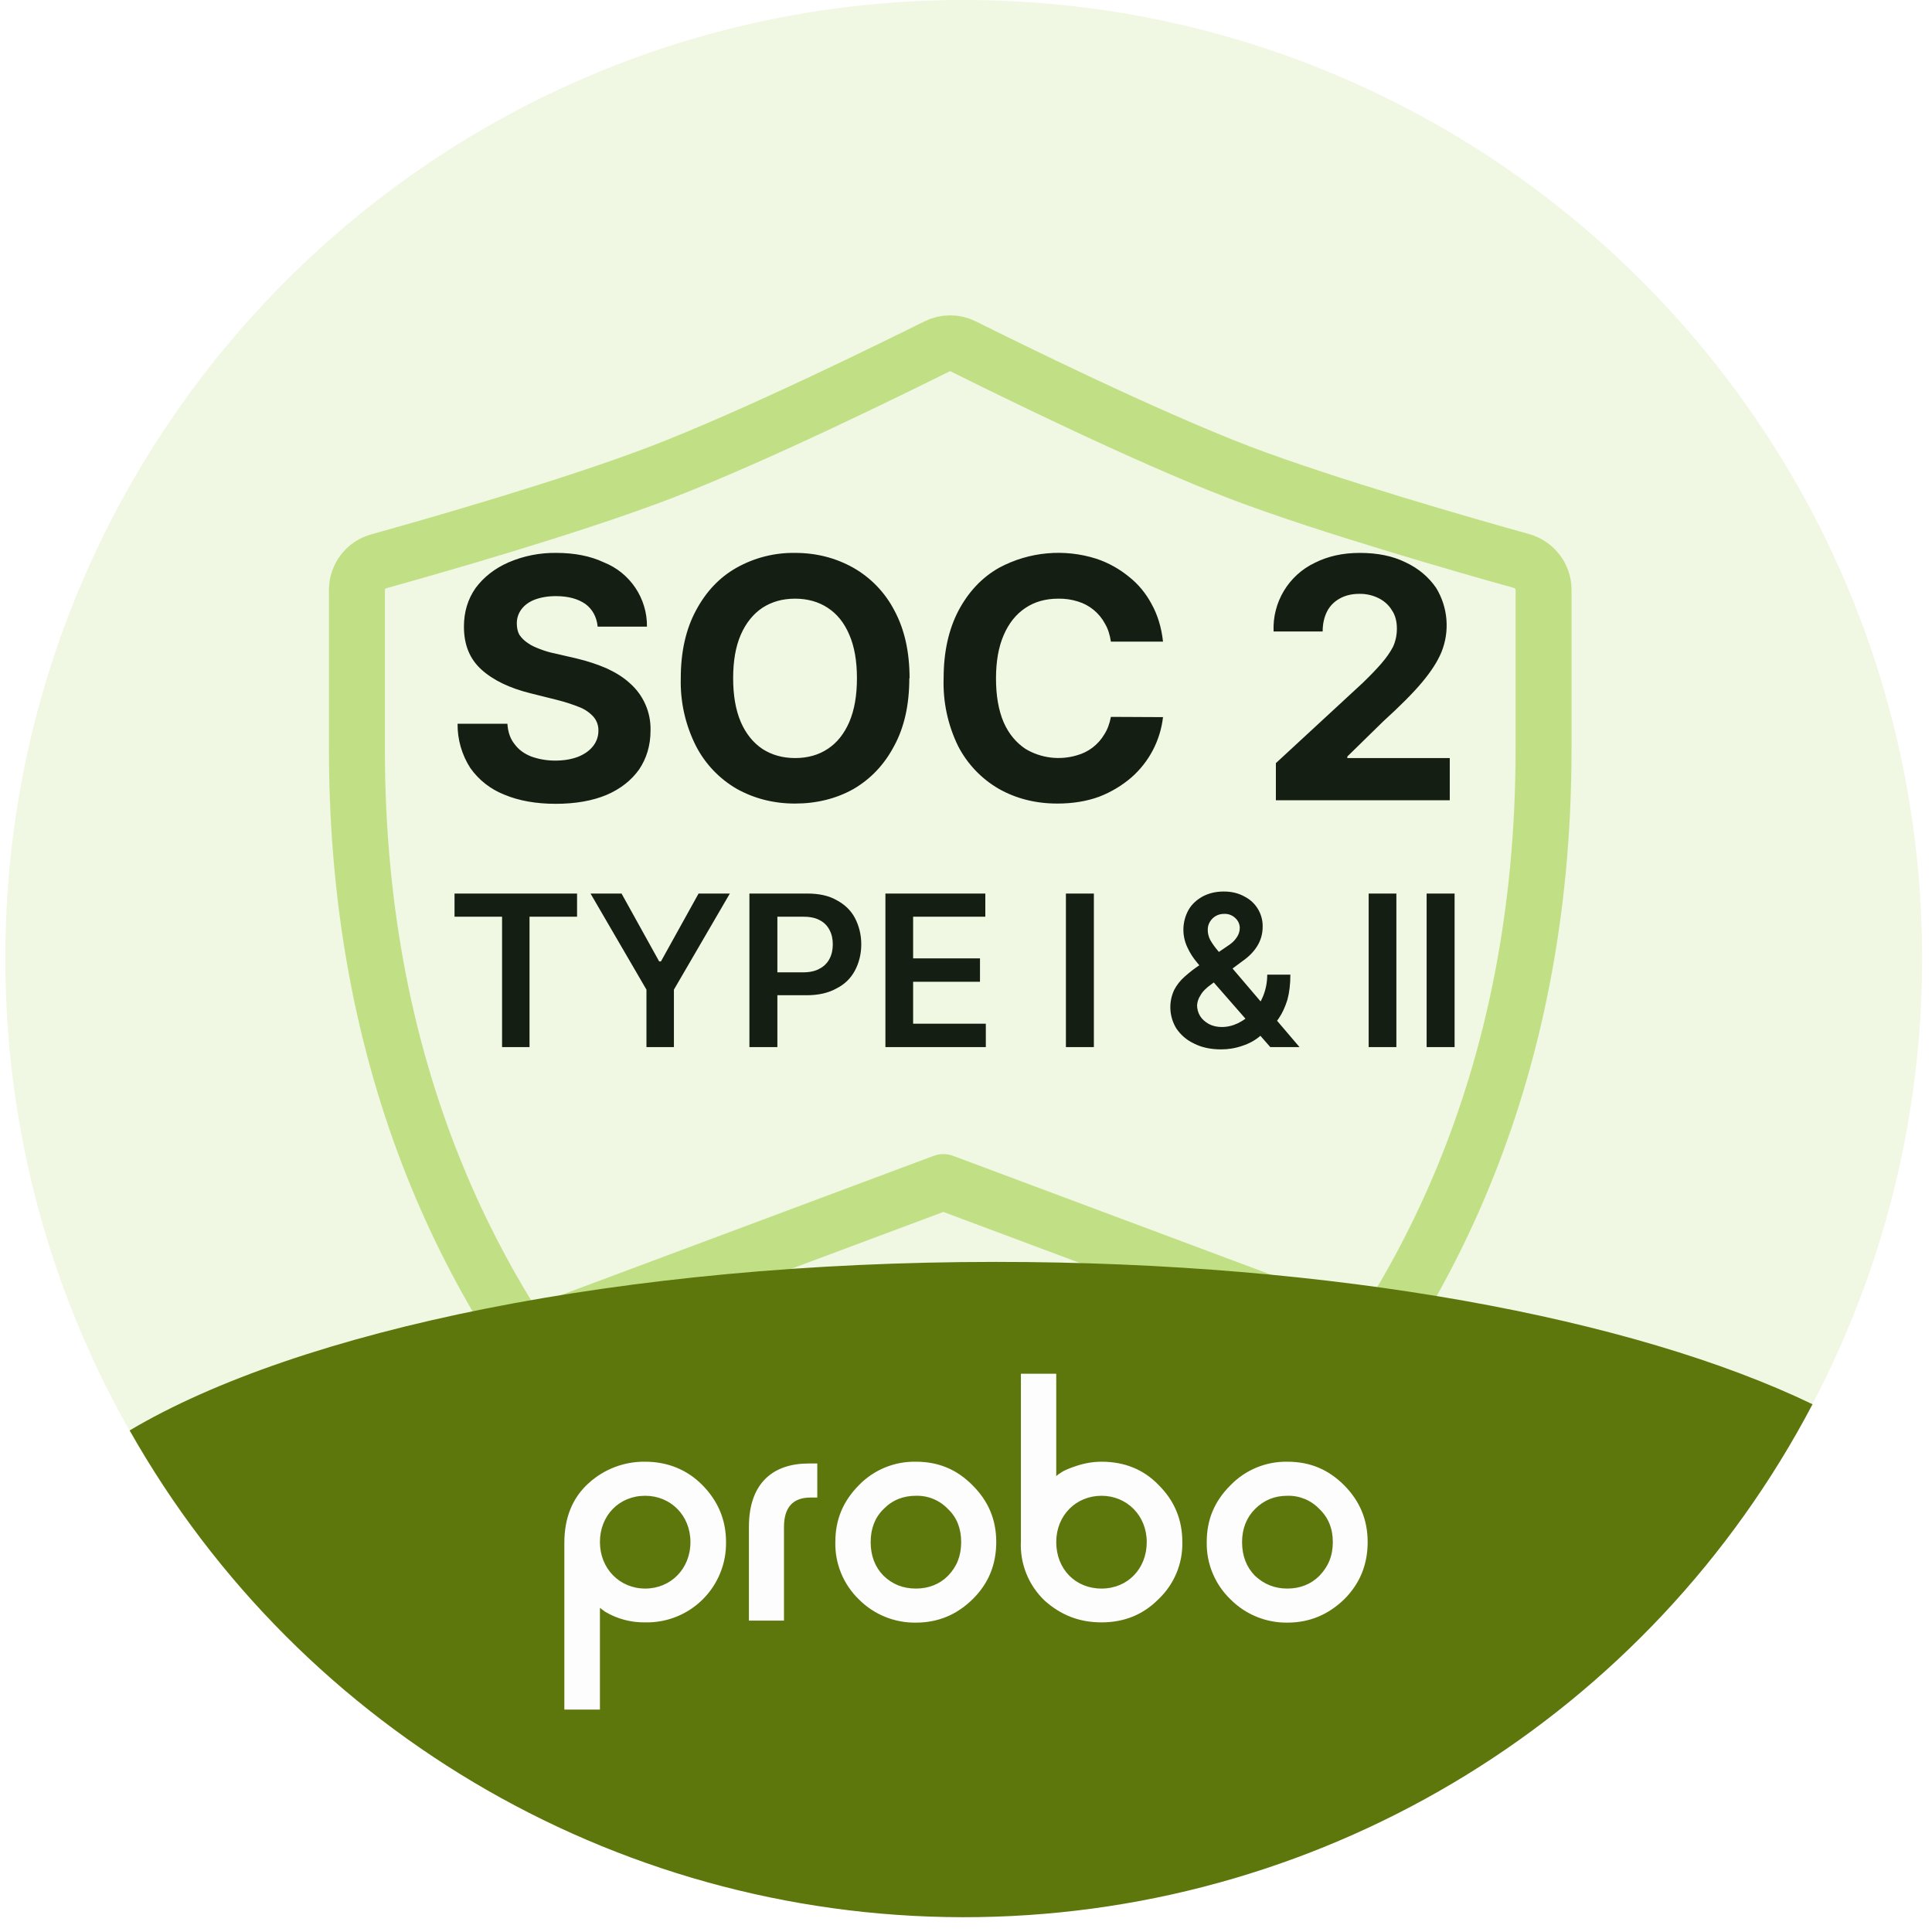
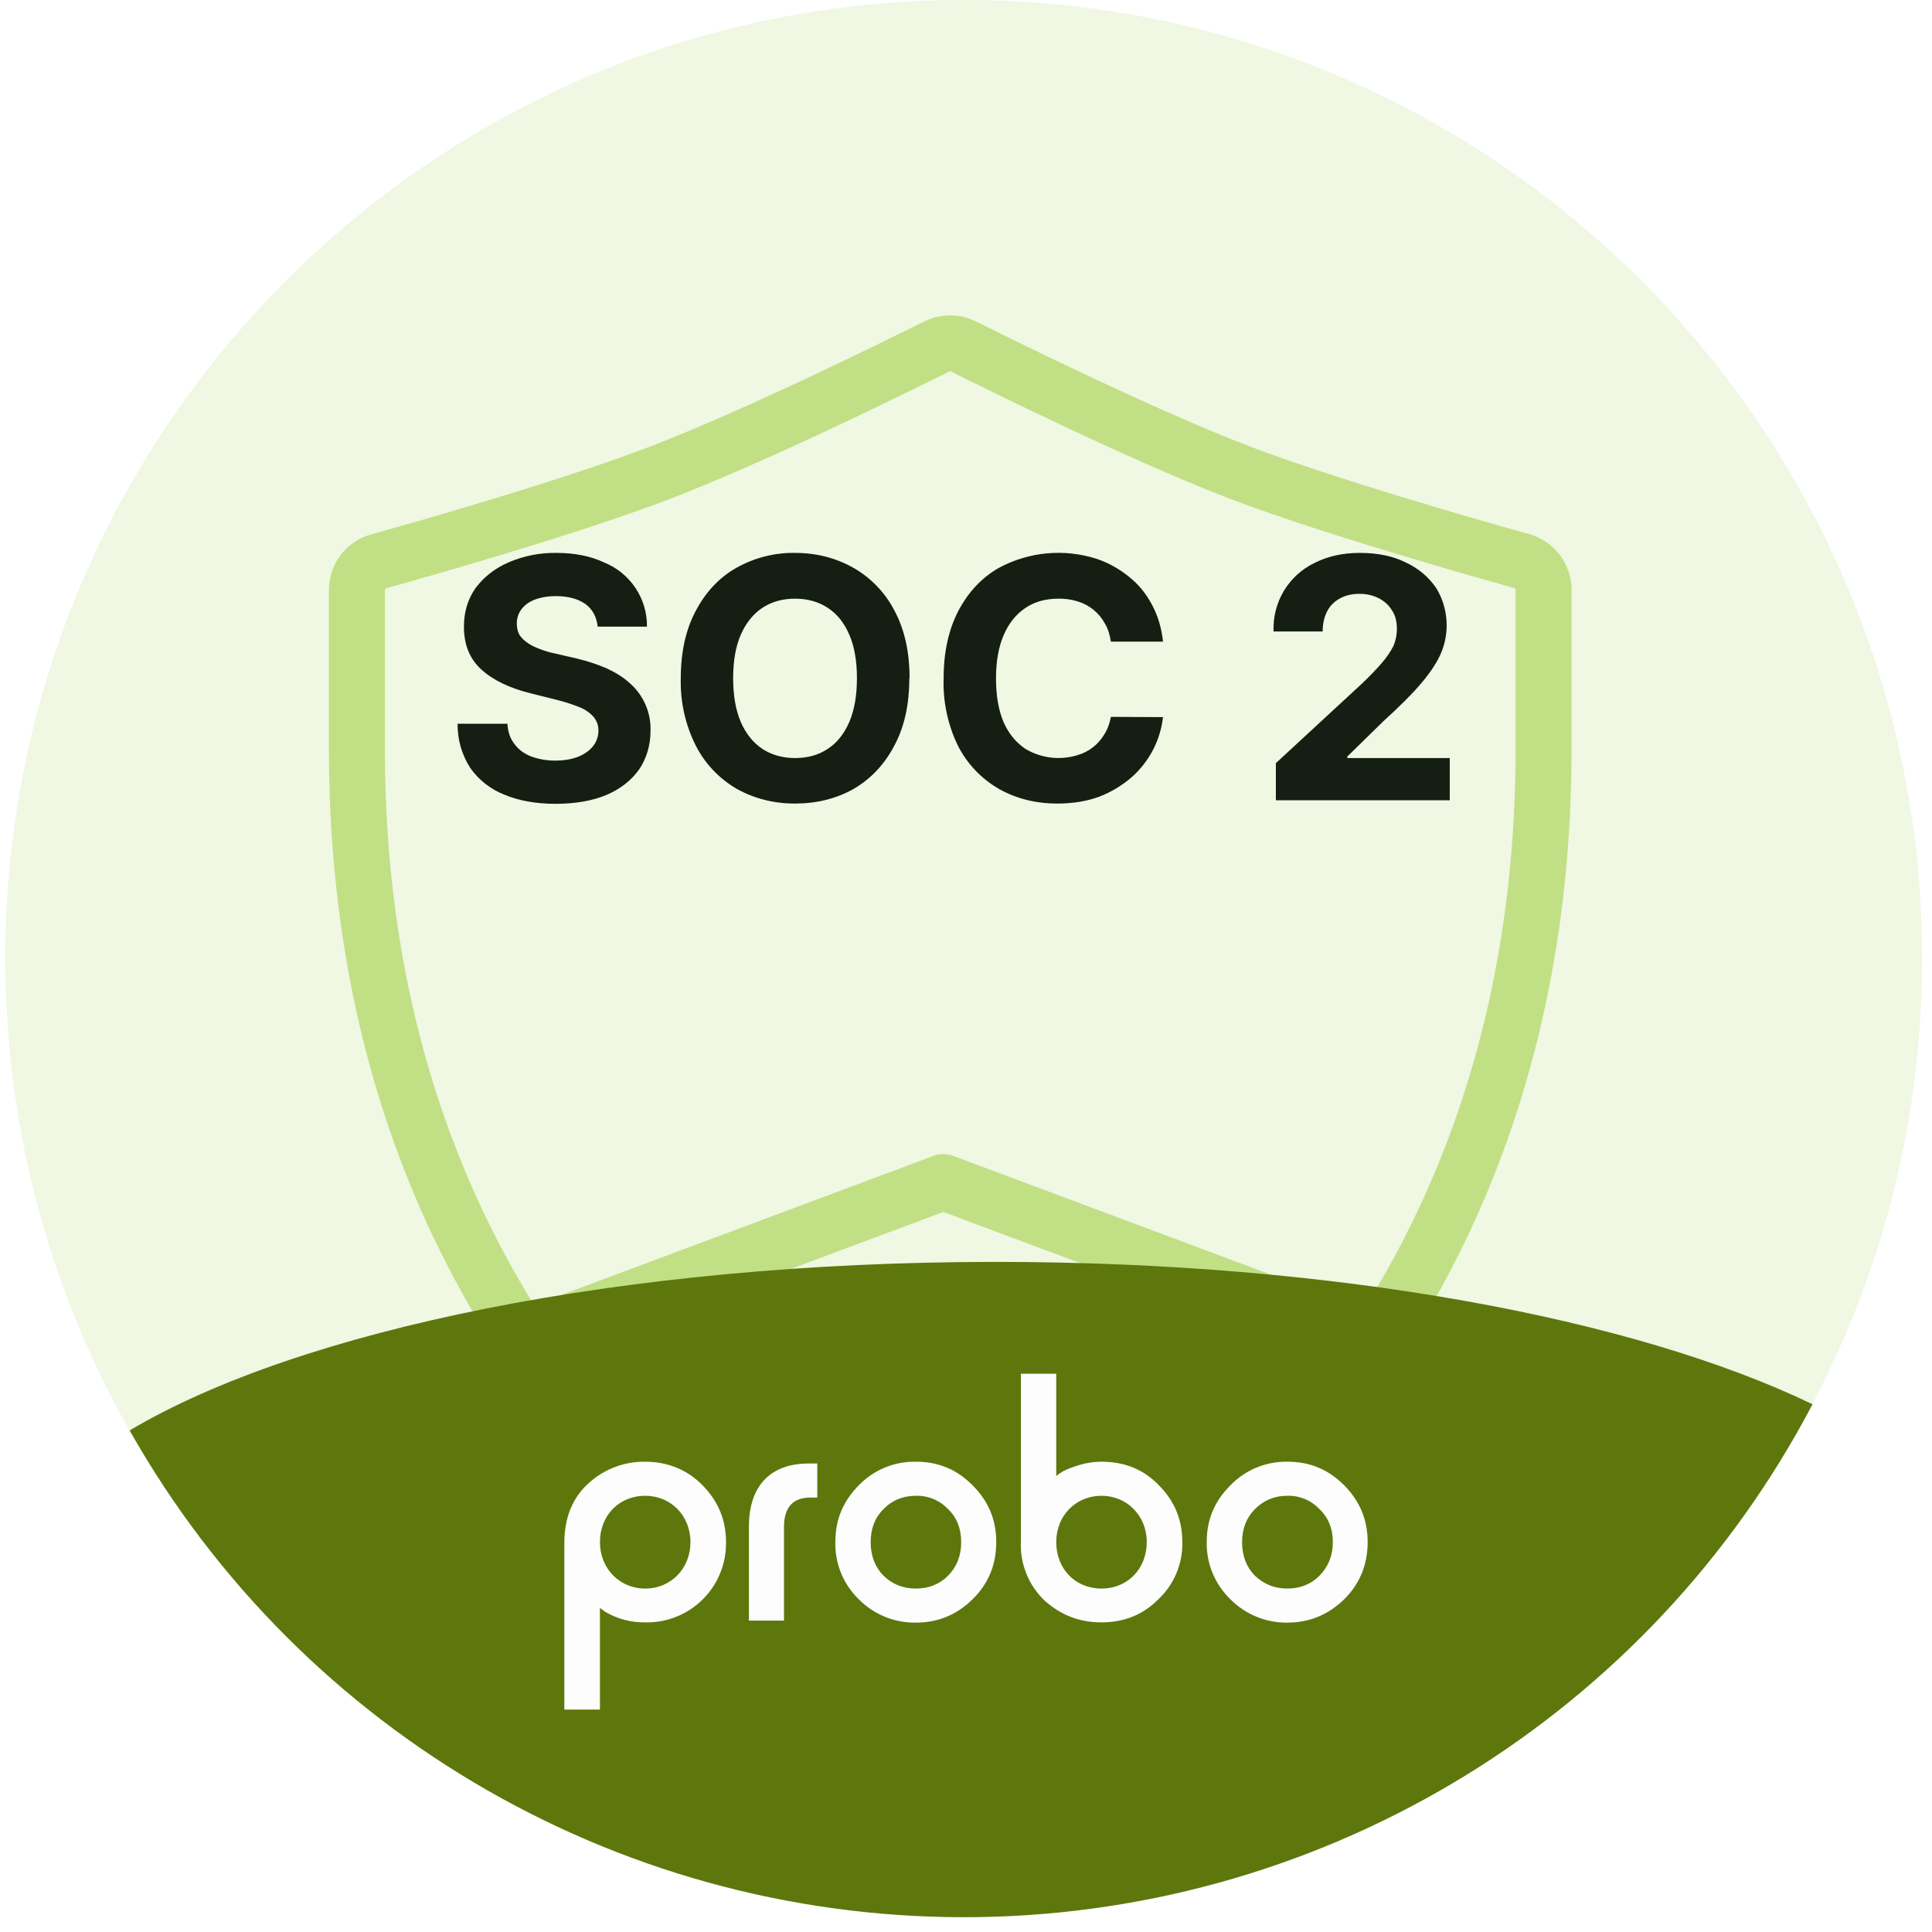
<svg xmlns="http://www.w3.org/2000/svg" fill="none" viewBox="0 0 76 76">
  <path fill="#F0F7E2" d="M37.91 0a37.7 37.7 0 0 0 0 75.4 37.7 37.7 0 0 0 0-75.4Z" />
  <path stroke="#93C926" stroke-linecap="round" stroke-opacity=".5" stroke-width="2.2" d="M36.98 66.9c.26.11.53.11.8 0 3.07-1.34 22.94-11 22.94-37.43V23.2c0-.52-.35-.98-.86-1.13-2.13-.59-7.7-2.19-11.09-3.48-3.8-1.46-9.18-4.12-10.87-4.96a1.17 1.17 0 0 0-1.05 0c-1.69.84-7.08 3.5-10.87 4.96-3.62 1.38-9 2.91-11.08 3.49-.51.14-.86.6-.86 1.13v6.26c0 26.42 19.86 36.09 22.94 37.43Z" />
  <path stroke="#93C926" stroke-linecap="round" stroke-linejoin="round" stroke-opacity=".5" stroke-width="2.2" d="m18.43 53.48 18.68-6.98 18.67 6.98" />
  <path fill="#5D770D" d="M39.17 49.64c13.33 0 25.1 2.21 32.13 5.6a37.7 37.7 0 0 1-66.2 1.03c6.65-3.95 19.41-6.63 34.07-6.63Z" />
  <path fill="#FCFDFC" d="M41.55 54.04v4.03c.04-.05.11-.09.2-.15.1-.07.3-.16.61-.26.3-.1.64-.16.97-.16.9 0 1.66.3 2.26.93.61.61.92 1.35.92 2.23a3 3 0 0 1-.93 2.24c-.61.62-1.36.92-2.25.92-.88 0-1.6-.29-2.23-.85a3.02 3.02 0 0 1-.94-2.35v-6.58h1.39Zm1.78 4.8c-1 0-1.78.77-1.78 1.82 0 1.06.75 1.83 1.78 1.83s1.78-.78 1.78-1.83c0-1.04-.78-1.82-1.78-1.82ZM33.78 58.43a3.04 3.04 0 0 1 2.25-.93c.88 0 1.61.3 2.23.93.63.63.93 1.36.93 2.23 0 .88-.3 1.63-.93 2.25-.62.61-1.36.92-2.23.92a3.1 3.1 0 0 1-2.25-.92 3.04 3.04 0 0 1-.92-2.25c0-.88.3-1.6.92-2.23Zm.47 2.23c0 .54.17.98.5 1.32.35.34.77.51 1.28.51.5 0 .93-.17 1.26-.5.35-.36.52-.79.52-1.33 0-.53-.17-.97-.52-1.3a1.67 1.67 0 0 0-1.26-.52c-.5 0-.93.17-1.27.52-.34.33-.51.77-.51 1.3ZM48.4 58.43a3.04 3.04 0 0 1 2.24-.93c.89 0 1.61.3 2.24.93.62.63.92 1.36.92 2.23 0 .88-.3 1.63-.92 2.25-.63.61-1.37.92-2.24.92a3.1 3.1 0 0 1-2.24-.92 3.04 3.04 0 0 1-.93-2.25c0-.88.3-1.6.93-2.23Zm.46 2.23c0 .54.17.98.5 1.32.36.34.78.51 1.28.51s.93-.17 1.26-.5c.35-.36.53-.79.53-1.33 0-.53-.18-.97-.53-1.3a1.67 1.67 0 0 0-1.26-.52c-.5 0-.92.17-1.27.52-.33.33-.51.77-.51 1.3ZM23.6 63.26v3.99h-1.4V60.7c0-1 .32-1.78.95-2.35a3.23 3.23 0 0 1 2.23-.85c.86 0 1.64.3 2.25.92.62.63.93 1.37.93 2.24a3.11 3.11 0 0 1-3.18 3.16 3 3 0 0 1-1.58-.42l-.2-.15Zm1.78-4.42c-1.03 0-1.78.78-1.78 1.82 0 1.05.78 1.83 1.78 1.83s1.78-.77 1.78-1.83c0-1.05-.78-1.82-1.78-1.82ZM30.84 63.75h-1.38v-3.68c0-1.78 1-2.5 2.35-2.5h.34v1.34h-.27c-.7 0-1.04.4-1.04 1.16v3.68Z" />
-   <path fill="#141E12" d="M23.51 24.64c-.04-.37-.2-.67-.48-.88-.29-.2-.67-.31-1.16-.31-.33 0-.6.05-.84.14-.23.09-.4.22-.52.38a.91.91 0 0 0-.18.55c0 .17.03.32.1.45.09.13.2.24.34.33.14.1.3.17.49.24.18.07.38.13.59.17l.86.2c.42.1.8.23 1.15.38.35.16.66.35.91.58a2.39 2.39 0 0 1 .82 1.87c0 .59-.16 1.1-.45 1.53-.3.42-.72.76-1.28 1-.55.23-1.22.35-2 .35-.77 0-1.45-.12-2.02-.36a2.96 2.96 0 0 1-1.34-1.05 3.15 3.15 0 0 1-.5-1.74h1.96c.02.32.11.59.28.8.16.22.38.38.66.49.28.1.59.16.94.16.34 0 .64-.05.9-.15.25-.1.45-.24.59-.42a.96.96 0 0 0 .21-.62.8.8 0 0 0-.2-.54 1.46 1.46 0 0 0-.54-.37c-.25-.1-.54-.2-.9-.29l-1.04-.26c-.8-.2-1.44-.5-1.91-.92-.47-.42-.7-.98-.7-1.7 0-.57.15-1.08.46-1.52.32-.43.75-.77 1.3-1.01a4.58 4.58 0 0 1 1.88-.37c.7 0 1.33.12 1.86.37a2.69 2.69 0 0 1 1.7 2.53h-1.94Zm12.26 2.04c0 1.05-.2 1.94-.6 2.67-.39.74-.93 1.3-1.6 1.69-.68.38-1.45.57-2.3.57-.84 0-1.61-.2-2.29-.58a4.14 4.14 0 0 1-1.6-1.68 5.57 5.57 0 0 1-.6-2.67c0-1.04.2-1.93.6-2.67.39-.73.92-1.3 1.6-1.68a4.55 4.55 0 0 1 2.3-.58c.84 0 1.6.2 2.28.58a4.1 4.1 0 0 1 1.62 1.68c.4.74.6 1.63.6 2.67Zm-2.06 0c0-.68-.1-1.25-.3-1.71-.2-.47-.48-.82-.85-1.06-.36-.24-.8-.36-1.28-.36-.5 0-.92.12-1.29.36-.36.24-.65.6-.85 1.06-.2.46-.3 1.03-.3 1.71 0 .68.1 1.25.3 1.72.2.46.49.82.85 1.06.37.24.8.36 1.29.36s.92-.12 1.28-.36c.37-.24.65-.6.85-1.06.2-.47.3-1.04.3-1.72Zm12.03-1.44H43.7c-.04-.26-.11-.5-.23-.7a1.8 1.8 0 0 0-1.07-.88 2.4 2.4 0 0 0-.77-.11c-.5 0-.93.12-1.3.37-.36.24-.65.6-.85 1.07-.2.46-.3 1.03-.3 1.7 0 .68.1 1.25.3 1.72.2.46.5.81.86 1.05a2.53 2.53 0 0 0 2.03.25 1.8 1.8 0 0 0 1.07-.82c.13-.2.21-.43.26-.69l2.05.01a3.72 3.72 0 0 1-1.24 2.37c-.36.31-.78.57-1.27.76-.49.18-1.04.27-1.65.27-.86 0-1.63-.2-2.3-.58a4.12 4.12 0 0 1-1.6-1.68 5.64 5.64 0 0 1-.57-2.67c0-1.04.2-1.93.59-2.67.39-.73.92-1.3 1.6-1.68a4.93 4.93 0 0 1 3.82-.35c.48.16.9.4 1.27.7.37.29.67.65.9 1.08.24.43.39.93.45 1.48Zm4.45 6.24v-1.46l3.42-3.16c.3-.29.54-.54.73-.76.2-.23.35-.45.46-.66.1-.22.15-.46.15-.71 0-.28-.06-.53-.2-.73-.12-.2-.3-.36-.52-.47a1.64 1.64 0 0 0-.75-.17c-.3 0-.55.06-.77.18-.22.12-.39.29-.5.5-.12.23-.18.5-.18.8H50.1a2.85 2.85 0 0 1 1.62-2.7c.52-.26 1.1-.39 1.77-.39.7 0 1.29.12 1.8.37.51.24.9.57 1.2 1a2.82 2.82 0 0 1 .21 2.54c-.15.36-.4.75-.76 1.18-.36.43-.87.94-1.53 1.54L53 29.76v.06h4.03v1.66H50.2ZM17.88 36.06v-.91h4.82v.91h-1.87v5.13h-1.08v-5.13h-1.87Zm5.34-.91h1.23l1.48 2.67H26l1.48-2.67h1.23l-2.2 3.78v2.26h-1.08v-2.26l-2.2-3.78Zm6.26 6.04v-6.04h2.27c.46 0 .85.08 1.16.26.32.17.56.4.72.7.16.31.25.65.25 1.04 0 .38-.09.73-.25 1.03-.16.3-.4.54-.72.7-.32.18-.71.27-1.18.27h-1.5v-.9h1.35c.28 0 .5-.05.67-.15a.9.9 0 0 0 .38-.38c.09-.17.13-.36.13-.57 0-.22-.04-.4-.13-.57a.87.87 0 0 0-.38-.38c-.18-.1-.4-.14-.67-.14h-1v5.13h-1.1Zm5.35 0v-6.04h3.93v.91h-2.84v1.64h2.63v.92h-2.63v1.65h2.86v.92h-3.95Zm8.2-6.04v6.04h-1.1v-6.04h1.1Zm5 6.13c-.41 0-.77-.08-1.06-.23a1.7 1.7 0 0 1-.7-.6 1.6 1.6 0 0 1-.08-1.51c.1-.19.23-.36.41-.52.18-.16.38-.32.61-.47l1.07-.73c.16-.1.28-.21.36-.33a.66.66 0 0 0 .13-.4.53.53 0 0 0-.17-.37.59.59 0 0 0-.45-.17.63.63 0 0 0-.56.32c-.06.1-.08.2-.08.31 0 .13.03.27.1.4.08.14.18.28.3.42l.38.47 2.83 3.32h-1.15l-2.36-2.7-.5-.6c-.17-.2-.3-.4-.4-.62a1.61 1.61 0 0 1 .04-1.47c.13-.23.32-.4.55-.53.24-.13.52-.2.84-.2.32 0 .59.07.82.2a1.3 1.3 0 0 1 .71 1.18c0 .28-.07.53-.21.76-.14.23-.34.43-.6.61l-1.21.9c-.2.14-.35.29-.43.44a.8.8 0 0 0-.13.38c0 .15.04.3.12.43.08.13.2.23.34.31.15.08.32.12.51.12.22 0 .43-.05.64-.15a2.03 2.03 0 0 0 .99-1.07c.1-.25.16-.53.16-.84h.91c0 .38-.04.71-.12 1-.09.28-.2.52-.33.71a2.1 2.1 0 0 1-.56.57 3.2 3.2 0 0 1-.14.1c-.21.19-.46.33-.74.42-.29.1-.56.14-.84.14Zm6.9-6.13v6.04h-1.09v-6.04h1.1Zm2.29 0v6.04h-1.1v-6.04h1.1Z" />
+   <path fill="#141E12" d="M23.51 24.64c-.04-.37-.2-.67-.48-.88-.29-.2-.67-.31-1.16-.31-.33 0-.6.05-.84.14-.23.09-.4.22-.52.38a.91.91 0 0 0-.18.55c0 .17.03.32.1.45.09.13.2.24.34.33.14.1.3.17.49.24.18.07.38.13.59.17l.86.2c.42.1.8.23 1.15.38.35.16.66.35.91.58a2.39 2.39 0 0 1 .82 1.87c0 .59-.16 1.1-.45 1.53-.3.42-.72.76-1.28 1-.55.23-1.22.35-2 .35-.77 0-1.45-.12-2.02-.36a2.96 2.96 0 0 1-1.34-1.05 3.15 3.15 0 0 1-.5-1.74h1.96c.02.32.11.59.28.8.16.22.38.38.66.49.28.1.59.16.94.16.34 0 .64-.05.9-.15.25-.1.45-.24.59-.42a.96.96 0 0 0 .21-.62.8.8 0 0 0-.2-.54 1.46 1.46 0 0 0-.54-.37c-.25-.1-.54-.2-.9-.29l-1.04-.26c-.8-.2-1.44-.5-1.91-.92-.47-.42-.7-.98-.7-1.7 0-.57.15-1.08.46-1.52.32-.43.75-.77 1.3-1.01a4.58 4.58 0 0 1 1.88-.37c.7 0 1.33.12 1.86.37a2.69 2.69 0 0 1 1.7 2.53h-1.94Zm12.26 2.04c0 1.05-.2 1.94-.6 2.67-.39.74-.93 1.3-1.6 1.69-.68.38-1.45.57-2.3.57-.84 0-1.61-.2-2.29-.58a4.14 4.14 0 0 1-1.6-1.68 5.57 5.57 0 0 1-.6-2.67c0-1.04.2-1.93.6-2.67.39-.73.92-1.3 1.6-1.68a4.55 4.55 0 0 1 2.3-.58c.84 0 1.6.2 2.28.58a4.1 4.1 0 0 1 1.62 1.68c.4.74.6 1.63.6 2.67Zm-2.06 0c0-.68-.1-1.25-.3-1.71-.2-.47-.48-.82-.85-1.06-.36-.24-.8-.36-1.28-.36-.5 0-.92.12-1.29.36-.36.24-.65.6-.85 1.06-.2.46-.3 1.03-.3 1.71 0 .68.1 1.25.3 1.72.2.46.49.82.85 1.06.37.24.8.36 1.29.36s.92-.12 1.28-.36c.37-.24.65-.6.85-1.06.2-.47.3-1.04.3-1.72Zm12.03-1.44H43.7c-.04-.26-.11-.5-.23-.7a1.8 1.8 0 0 0-1.07-.88 2.4 2.4 0 0 0-.77-.11c-.5 0-.93.12-1.3.37-.36.24-.65.6-.85 1.07-.2.46-.3 1.03-.3 1.7 0 .68.1 1.25.3 1.72.2.46.5.81.86 1.05a2.53 2.53 0 0 0 2.03.25 1.8 1.8 0 0 0 1.07-.82c.13-.2.21-.43.26-.69l2.05.01a3.72 3.72 0 0 1-1.24 2.37c-.36.31-.78.57-1.27.76-.49.18-1.04.27-1.65.27-.86 0-1.63-.2-2.3-.58a4.12 4.12 0 0 1-1.6-1.68 5.64 5.64 0 0 1-.57-2.67c0-1.04.2-1.93.59-2.67.39-.73.92-1.3 1.6-1.68a4.93 4.93 0 0 1 3.82-.35c.48.16.9.4 1.27.7.37.29.67.65.9 1.08.24.43.39.93.45 1.48Zm4.45 6.24v-1.46l3.42-3.16c.3-.29.54-.54.73-.76.2-.23.35-.45.46-.66.1-.22.15-.46.15-.71 0-.28-.06-.53-.2-.73-.12-.2-.3-.36-.52-.47a1.64 1.64 0 0 0-.75-.17c-.3 0-.55.06-.77.18-.22.12-.39.29-.5.5-.12.23-.18.5-.18.8H50.1a2.85 2.85 0 0 1 1.62-2.7c.52-.26 1.1-.39 1.77-.39.7 0 1.29.12 1.8.37.51.24.9.57 1.2 1a2.82 2.82 0 0 1 .21 2.54c-.15.36-.4.75-.76 1.18-.36.43-.87.94-1.53 1.54L53 29.76v.06h4.03v1.66H50.2Z" />
</svg>
